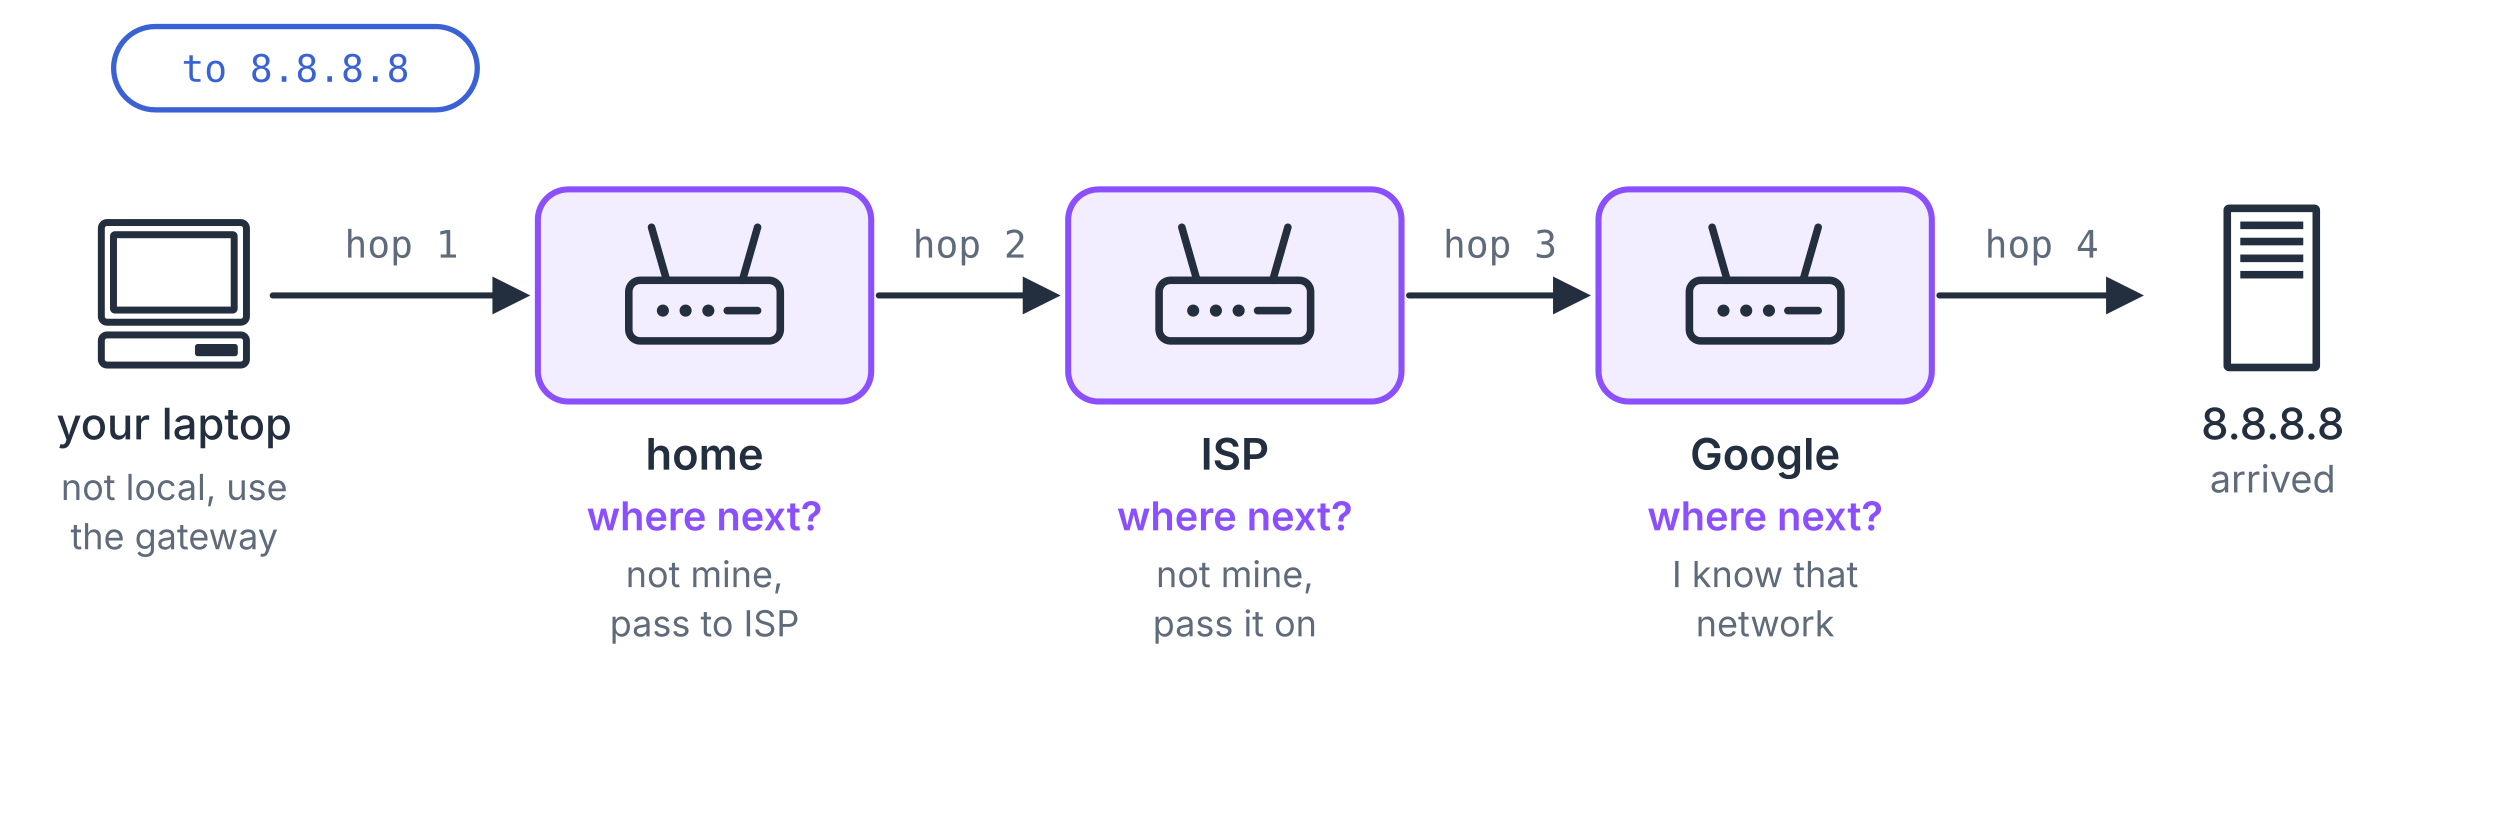
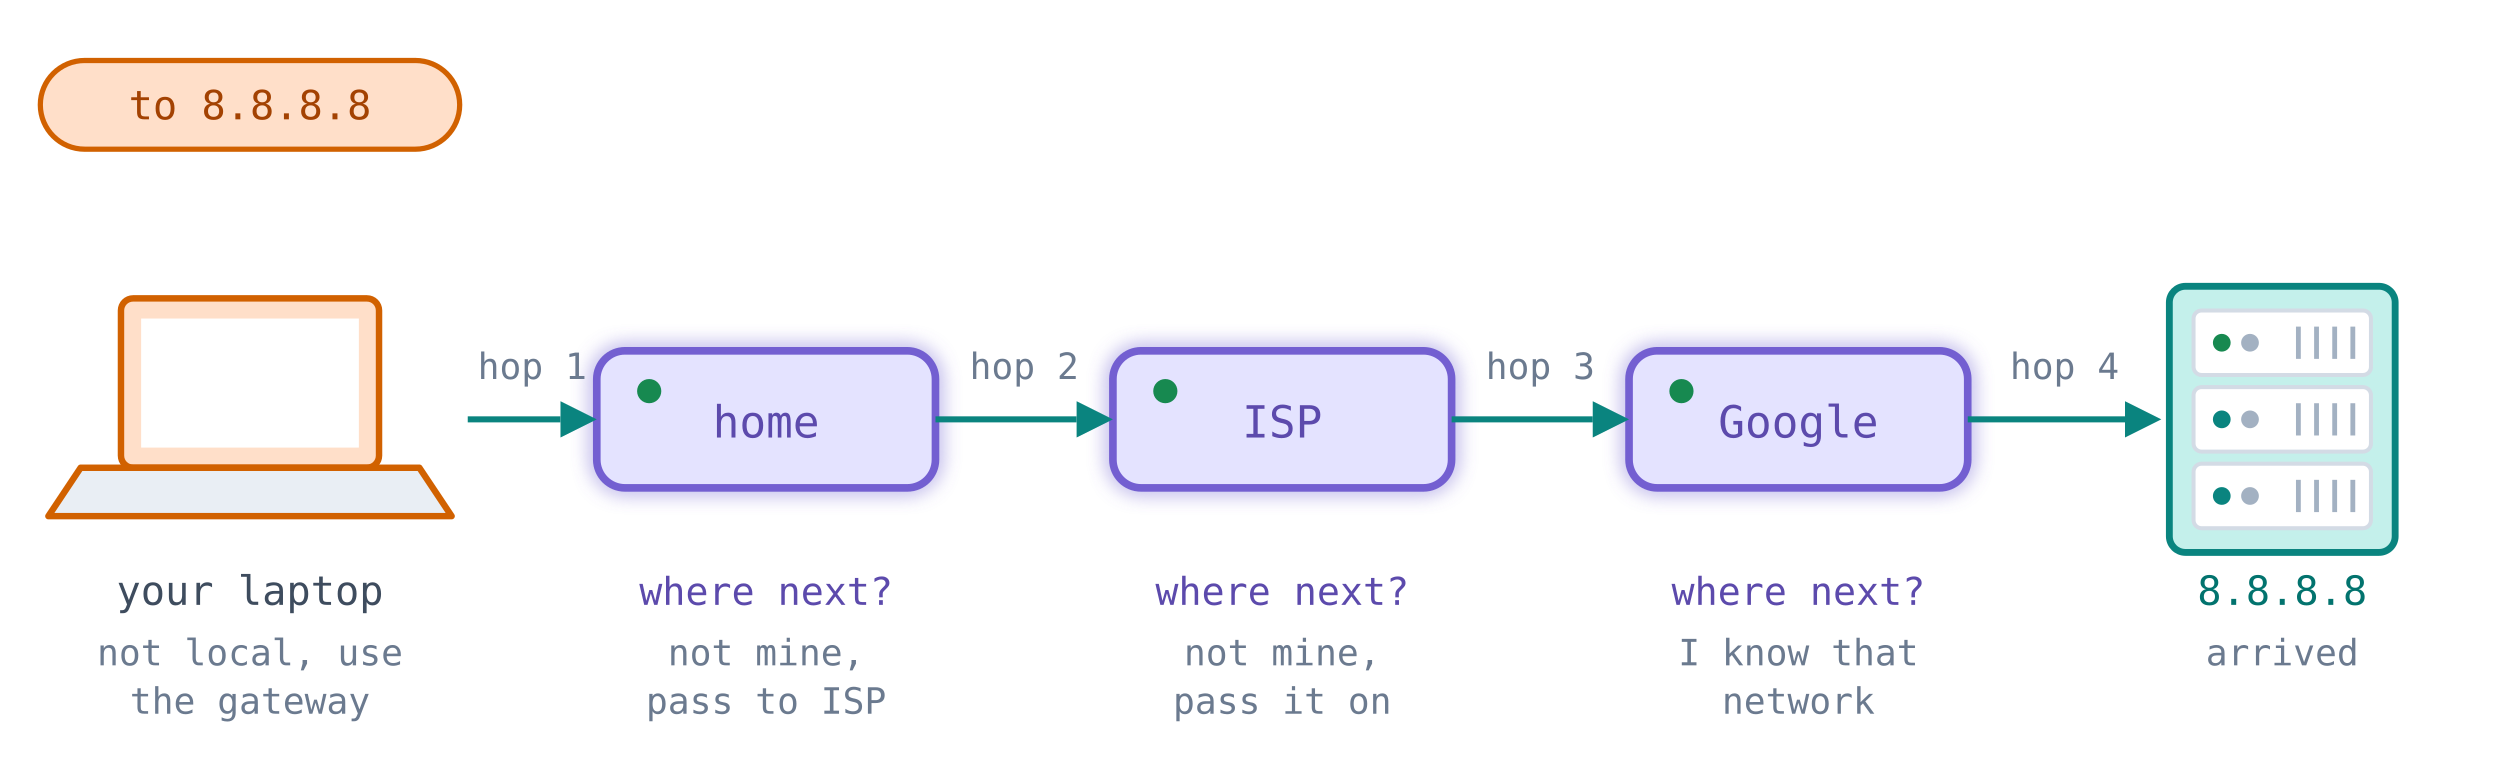
- <svg xmlns="http://www.w3.org/2000/svg" class="dg" viewBox="0 0 660 220">
-   <style>.dg text{font-family:Inter,'Amazon Ember',Arial,Helvetica,sans-serif}.dg .mono{font-family:'JetBrains Mono',ui-monospace,Menlo,Consolas,monospace}.dg .f-ink{fill:var(--dg-ink,#232F3E)}.dg .s-ink{stroke:var(--dg-ink,#232F3E)}.dg .f-sub{fill:var(--dg-sub,#5F6B7A)}.dg .s-sub{stroke:var(--dg-sub,#5F6B7A)}.dg .f-faint{fill:var(--dg-faint,#A7B1BE)}.dg .s-faint{stroke:var(--dg-faint,#A7B1BE)}.dg .f-line{fill:var(--dg-line,#232F3E)}.dg .s-line{stroke:var(--dg-line,#232F3E)}.dg .f-surface{fill:var(--dg-surface,#F4F6F8)}.dg .s-surface{stroke:var(--dg-surface,#F4F6F8)}.dg .f-panel{fill:var(--dg-panel,#FFFFFF)}.dg .s-panel{stroke:var(--dg-panel,#FFFFFF)}.dg .f-net{fill:var(--dg-net,#8C4FFF)}.dg .s-net{stroke:var(--dg-net,#8C4FFF)}.dg .f-cmp{fill:var(--dg-cmp,#ED7100)}.dg .s-cmp{stroke:var(--dg-cmp,#ED7100)}.dg .f-pub{fill:var(--dg-pub,#7AA116)}.dg .s-pub{stroke:var(--dg-pub,#7AA116)}.dg .f-priv{fill:var(--dg-priv,#00A4A6)}.dg .s-priv{stroke:var(--dg-priv,#00A4A6)}.dg .f-sec{fill:var(--dg-sec,#DD344C)}.dg .s-sec{stroke:var(--dg-sec,#DD344C)}.dg .f-db{fill:var(--dg-db,#C925D1)}.dg .s-db{stroke:var(--dg-db,#C925D1)}.dg .f-you{fill:var(--dg-you,#3B62D4)}.dg .s-you{stroke:var(--dg-you,#3B62D4)}.dg .f-ok{fill:var(--dg-ok,#037F0C)}.dg .s-ok{stroke:var(--dg-ok,#037F0C)}.dg .f-bad{fill:var(--dg-bad,#D91515)}.dg .s-bad{stroke:var(--dg-bad,#D91515)}.dg .f-pubtint{fill:var(--dg-pubtint,#F2F6E8)}.dg .s-pubtint{stroke:var(--dg-pubtint,#F2F6E8)}.dg .f-privtint{fill:var(--dg-privtint,#E6F6F7)}.dg .s-privtint{stroke:var(--dg-privtint,#E6F6F7)}.dg .f-youtint{fill:var(--dg-youtint,#EEF2FC)}.dg .s-youtint{stroke:var(--dg-youtint,#EEF2FC)}.dg .f-nettint{fill:var(--dg-nettint,#F3EEFF)}.dg .s-nettint{stroke:var(--dg-nettint,#F3EEFF)}.dg .f-badtint{fill:var(--dg-badtint,#FDECEC)}.dg .s-badtint{stroke:var(--dg-badtint,#FDECEC)}</style>
-   <rect x="30.0" y="7" width="96" height="22" rx="11" class="s-you f-panel" stroke-width="1.4" />
-   <text x="78" y="21.6" class="f-you mono" font-size="10" font-weight="500" text-anchor="middle">to 8.8.8.8</text>
-   <g transform="translate(24.00 56.00) scale(0.9167)">
-     <path class="f-ink" fill-rule="evenodd" d="M42.299 38.773v1.923a.793.793 0 0 1-.793.794H30.762a.794.794 0 0 1-.794-.794v-1.923c0-.438.355-.793.794-.793h10.744c.439 0 .793.355.793.793m1.498 3.626a.646.646 0 0 1-.644.645H4.645A.646.646 0 0 1 4 42.399v-5.388c0-.355.289-.644.645-.644h38.508c.355 0 .644.289.644.644zm-.644-8.032H4.645A2.65 2.65 0 0 0 2 37.011v5.388a2.65 2.65 0 0 0 2.645 2.645h38.508a2.65 2.65 0 0 0 2.644-2.645v-5.388a2.647 2.647 0 0 0-2.644-2.644M7.501 27.21h32.763V7.502H7.501zM40.842 5.502H6.924c-.784 0-1.423.637-1.423 1.421v20.865c0 .784.639 1.422 1.423 1.422h33.918c.784 0 1.422-.638 1.422-1.422V6.923c0-.784-.638-1.421-1.422-1.421m2.955 24.565a.645.645 0 0 1-.644.644H4.645A.645.645 0 0 1 4 30.067V4.644C4 4.289 4.289 4 4.645 4h38.508c.355 0 .644.289.644.644zM43.153 2H4.645A2.65 2.65 0 0 0 2 4.644v25.423a2.65 2.65 0 0 0 2.645 2.644h38.508a2.647 2.647 0 0 0 2.644-2.644V4.644A2.647 2.647 0 0 0 43.153 2" />
+ <svg xmlns="http://www.w3.org/2000/svg" class="dg legacy" viewBox="0 0 620 192">
+   <style>.dg text{font-family:Inter,'Amazon Ember',Arial,Helvetica,sans-serif}.dg .mono{font-family:'JetBrains Mono',ui-monospace,Menlo,Consolas,monospace}.dg .f-ink{fill:var(--dg-ink,#1F2A37)}.dg .s-ink{stroke:var(--dg-ink,#1F2A37)}.dg .f-ink2{fill:var(--dg-ink2,#3E4C5E)}.dg .s-ink2{stroke:var(--dg-ink2,#3E4C5E)}.dg .f-sub{fill:var(--dg-sub,#5F6B7A)}.dg .s-sub{stroke:var(--dg-sub,#5F6B7A)}.dg .f-mute{fill:var(--dg-mute,#6B7A8F)}.dg .s-mute{stroke:var(--dg-mute,#6B7A8F)}.dg .f-faint{fill:var(--dg-faint,#A7B1BE)}.dg .s-faint{stroke:var(--dg-faint,#A7B1BE)}.dg .f-line{fill:var(--dg-line,#475569)}.dg .s-line{stroke:var(--dg-line,#475569)}.dg .f-edge{fill:var(--dg-edge,#A3B1C2)}.dg .s-edge{stroke:var(--dg-edge,#A3B1C2)}.dg .f-edge2{fill:var(--dg-edge2,#D3DBE5)}.dg .s-edge2{stroke:var(--dg-edge2,#D3DBE5)}.dg .f-surface{fill:var(--dg-surface,#F5F7FA)}.dg .s-surface{stroke:var(--dg-surface,#F5F7FA)}.dg .f-panel{fill:var(--dg-panel,#FFFFFF)}.dg .s-panel{stroke:var(--dg-panel,#FFFFFF)}.dg .f-well{fill:var(--dg-well,#FFFFFF)}.dg .s-well{stroke:var(--dg-well,#FFFFFF)}.dg .f-body{fill:var(--dg-body,#F5F8FB)}.dg .s-body{stroke:var(--dg-body,#F5F8FB)}.dg .f-bodytop{fill:var(--dg-bodytop,#E9EEF4)}.dg .s-bodytop{stroke:var(--dg-bodytop,#E9EEF4)}.dg .f-bodyside{fill:var(--dg-bodyside,#DCE3EB)}.dg .s-bodyside{stroke:var(--dg-bodyside,#DCE3EB)}.dg .f-net{fill:var(--dg-net,#735ED1)}.dg .s-net{stroke:var(--dg-net,#735ED1)}.dg .f-cmp{fill:var(--dg-cmp,#D16100)}.dg .s-cmp{stroke:var(--dg-cmp,#D16100)}.dg .f-priv{fill:var(--dg-priv,#0A847F)}.dg .s-priv{stroke:var(--dg-priv,#0A847F)}.dg .f-pub{fill:var(--dg-pub,#51850E)}.dg .s-pub{stroke:var(--dg-pub,#51850E)}.dg .f-sec{fill:var(--dg-sec,#C43E45)}.dg .s-sec{stroke:var(--dg-sec,#C43E45)}.dg .f-db{fill:var(--dg-db,#A14DA7)}.dg .s-db{stroke:var(--dg-db,#A14DA7)}.dg .f-you{fill:var(--dg-you,#396ED6)}.dg .s-you{stroke:var(--dg-you,#396ED6)}.dg .f-ok{fill:var(--dg-ok,#178950)}.dg .s-ok{stroke:var(--dg-ok,#178950)}.dg .f-bad{fill:var(--dg-bad,#C03D69)}.dg .s-bad{stroke:var(--dg-bad,#C03D69)}.dg .f-nettint{fill:var(--dg-nettint,#E4E3FF)}.dg .s-nettint{stroke:var(--dg-nettint,#E4E3FF)}.dg .f-cmptint{fill:var(--dg-cmptint,#FFDFC9)}.dg .s-cmptint{stroke:var(--dg-cmptint,#FFDFC9)}.dg .f-privtint{fill:var(--dg-privtint,#C4F0EB)}.dg .s-privtint{stroke:var(--dg-privtint,#C4F0EB)}.dg .f-pubtint{fill:var(--dg-pubtint,#D9EFC5)}.dg .s-pubtint{stroke:var(--dg-pubtint,#D9EFC5)}.dg .f-sectint{fill:var(--dg-sectint,#FFDDDB)}.dg .s-sectint{stroke:var(--dg-sectint,#FFDDDB)}.dg .f-dbtint{fill:var(--dg-dbtint,#FCD9FD)}.dg .s-dbtint{stroke:var(--dg-dbtint,#FCD9FD)}.dg .f-youtint{fill:var(--dg-youtint,#DAE7FE)}.dg .s-youtint{stroke:var(--dg-youtint,#DAE7FE)}.dg .f-oktint{fill:var(--dg-oktint,#CDF0D7)}.dg .s-oktint{stroke:var(--dg-oktint,#CDF0D7)}.dg .f-pubarea{fill:var(--dg-pubarea,#EAF8E0)}.dg .s-pubarea{stroke:var(--dg-pubarea,#EAF8E0)}.dg .f-privarea{fill:var(--dg-privarea,#DBF7F4)}.dg .s-privarea{stroke:var(--dg-privarea,#DBF7F4)}.dg .f-badtint{fill:var(--dg-badtint,#FFDCE3)}.dg .s-badtint{stroke:var(--dg-badtint,#FFDCE3)}.dg .f-netcard{fill:var(--dg-netcard,#E4E3FF)}.dg .s-netcard{stroke:var(--dg-netcard,#E4E3FF)}.dg .f-netcardb{fill:var(--dg-netcardb,#E4E3FF)}.dg .s-netcardb{stroke:var(--dg-netcardb,#E4E3FF)}.dg .f-cmpcard{fill:var(--dg-cmpcard,#FFDFC9)}.dg .s-cmpcard{stroke:var(--dg-cmpcard,#FFDFC9)}.dg .f-cmpcardb{fill:var(--dg-cmpcardb,#FFDFC9)}.dg .s-cmpcardb{stroke:var(--dg-cmpcardb,#FFDFC9)}.dg .f-privcard{fill:var(--dg-privcard,#C4F0EB)}.dg .s-privcard{stroke:var(--dg-privcard,#C4F0EB)}.dg .f-privcardb{fill:var(--dg-privcardb,#C4F0EB)}.dg .s-privcardb{stroke:var(--dg-privcardb,#C4F0EB)}.dg .f-pubcard{fill:var(--dg-pubcard,#D9EFC5)}.dg .s-pubcard{stroke:var(--dg-pubcard,#D9EFC5)}.dg .f-pubcardb{fill:var(--dg-pubcardb,#D9EFC5)}.dg .s-pubcardb{stroke:var(--dg-pubcardb,#D9EFC5)}.dg .f-seccard{fill:var(--dg-seccard,#FFDDDB)}.dg .s-seccard{stroke:var(--dg-seccard,#FFDDDB)}.dg .f-seccardb{fill:var(--dg-seccardb,#FFDDDB)}.dg .s-seccardb{stroke:var(--dg-seccardb,#FFDDDB)}.dg .f-dbcard{fill:var(--dg-dbcard,#FCD9FD)}.dg .s-dbcard{stroke:var(--dg-dbcard,#FCD9FD)}.dg .f-dbcardb{fill:var(--dg-dbcardb,#FCD9FD)}.dg .s-dbcardb{stroke:var(--dg-dbcardb,#FCD9FD)}.dg .f-youcard{fill:var(--dg-youcard,#DAE7FE)}.dg .s-youcard{stroke:var(--dg-youcard,#DAE7FE)}.dg .f-youcardb{fill:var(--dg-youcardb,#DAE7FE)}.dg .s-youcardb{stroke:var(--dg-youcardb,#DAE7FE)}.dg .f-okcard{fill:var(--dg-okcard,#CDF0D7)}.dg .s-okcard{stroke:var(--dg-okcard,#CDF0D7)}.dg .f-okcardb{fill:var(--dg-okcardb,#CDF0D7)}.dg .s-okcardb{stroke:var(--dg-okcardb,#CDF0D7)}.dg .f-badcard{fill:var(--dg-badcard,#FFDCE3)}.dg .s-badcard{stroke:var(--dg-badcard,#FFDCE3)}.dg .f-badcardb{fill:var(--dg-badcardb,#FFDCE3)}.dg .s-badcardb{stroke:var(--dg-badcardb,#FFDCE3)}.dg text.f-net{fill:var(--dg-net-text,#5C4AAC)}.dg text.f-cmp{fill:var(--dg-cmp-text,#A34202)}.dg text.f-priv{fill:var(--dg-priv-text,#02736E)}.dg text.f-pub{fill:var(--dg-pub-text,#456B02)}.dg text.f-sec{fill:var(--dg-sec-text,#A12F35)}.dg text.f-db{fill:var(--dg-db-text,#86398B)}.dg text.f-you{fill:var(--dg-you-text,#2B58B1)}.dg text.f-ok{fill:var(--dg-ok-text,#02703F)}.dg text.f-bad{fill:var(--dg-bad-text,#9E2D54)}.dg.legacy text{font-family:'JetBrains Mono',ui-monospace,SFMono-Regular,'DejaVu Sans Mono',Menlo,Consolas,monospace}</style>
+   <defs>
+     <filter id="hop-by-hop-g1" x="-40%" y="-40%" width="180%" height="180%">
+       <feGaussianBlur stdDeviation="2.4" result="b" />
+       <feMerge>
+         <feMergeNode in="b" />
+         <feMergeNode in="SourceGraphic" />
+       </feMerge>
+     </filter>
+   </defs>
+   <rect x="10.0" y="15" width="104" height="22" rx="11" stroke-width="1.3" style="fill:var(--dg-cmpcard,#FFDFC9);stroke:var(--dg-cmp,#D16100)" />
+   <text x="62" y="29.6" font-family="JetBrains Mono" font-size="10" text-anchor="middle" style="fill:var(--dg-cmp-text,#A34202)">to 8.8.8.8</text>
+   <rect class="r-dev" x="30" y="74" width="64" height="42" rx="3" stroke-width="1.6" style="fill:var(--dg-cmpcardb,#FFDFC9);stroke:var(--dg-cmp,#D16100)" />
+   <rect class="r-dev" x="35" y="79" width="54" height="32" style="fill:var(--dg-well,#FFFFFF)" />
+   <path class="r-dev" d="M20 116 L104 116 L112 128 L12 128 Z" stroke-width="1.6" stroke-linejoin="round" style="fill:var(--dg-bodytop,#E9EEF4);stroke:var(--dg-cmp,#D16100)" />
+   <text x="62" y="150" font-family="JetBrains Mono" font-size="10" text-anchor="middle" style="fill:var(--dg-ink2,#3E4C5E)">your laptop</text>
+   <text x="62" y="165" font-family="JetBrains Mono" font-size="9" text-anchor="middle" style="fill:var(--dg-mute,#6B7A8F)">not local, use</text>
+   <text x="62" y="177" font-family="JetBrains Mono" font-size="9" text-anchor="middle" style="fill:var(--dg-mute,#6B7A8F)">the gateway</text>
+   <g filter="url(#hop-by-hop-g1)">
+     <rect x="148.0" y="87.0" width="84" height="34" rx="7" stroke-width="1.9" style="fill:var(--dg-netcardb,#E4E3FF);stroke:var(--dg-net,#735ED1)" />
  </g>
-   <text x="46" y="116" class="f-ink" font-size="11.5" font-weight="500" text-anchor="middle">your laptop</text>
-   <text x="46" y="132" class="f-sub" font-size="9.5" font-weight="400" text-anchor="middle">not local, use</text>
-   <text x="46" y="145" class="f-sub" font-size="9.5" font-weight="400" text-anchor="middle">the gateway</text>
-   <path d="M72 78 L134.0 78.0" class="s-line" fill="none" stroke-width="1.6" stroke-linejoin="round" stroke-linecap="round" />
-   <polygon points="140.0,78.0 130.0,73.0 130.0,83.0" class="f-line" />
-   <text x="106.0" y="68" class="f-sub mono" font-size="10" font-weight="400" text-anchor="middle">hop 1</text>
-   <rect x="142" y="50" width="88" height="56" rx="8" class="s-net f-nettint" stroke-width="1.6" />
-   <rect x="166" y="74" width="40" height="16" rx="3" class="s-ink" fill="none" stroke-width="2" />
-   <path d="M176 74 L172 60 M196 74 L200 60" class="s-ink" fill="none" stroke-width="2" stroke-linejoin="round" stroke-linecap="round" />
-   <circle cx="175" cy="82" r="1.6" class="f-ink" />
-   <circle cx="181" cy="82" r="1.6" class="f-ink" />
-   <circle cx="187" cy="82" r="1.6" class="f-ink" />
-   <path d="M192 82 L200 82" class="s-ink" fill="none" stroke-width="2" stroke-linejoin="round" stroke-linecap="round" />
-   <text x="186" y="124" class="f-ink" font-size="11.5" font-weight="600" text-anchor="middle">home</text>
-   <text x="186" y="140" class="f-net" font-size="10.5" font-weight="600" text-anchor="middle">where next?</text>
-   <text x="186" y="155" class="f-sub" font-size="9.5" font-weight="400" text-anchor="middle">not mine,</text>
-   <text x="186" y="168" class="f-sub" font-size="9.5" font-weight="400" text-anchor="middle">pass to ISP</text>
-   <path d="M232 78 L274.0 78.0" class="s-line" fill="none" stroke-width="1.6" stroke-linejoin="round" stroke-linecap="round" />
-   <polygon points="280.0,78.0 270.0,73.0 270.0,83.0" class="f-line" />
-   <text x="256.0" y="68" class="f-sub mono" font-size="10" font-weight="400" text-anchor="middle">hop 2</text>
-   <rect x="282" y="50" width="88" height="56" rx="8" class="s-net f-nettint" stroke-width="1.6" />
-   <rect x="306" y="74" width="40" height="16" rx="3" class="s-ink" fill="none" stroke-width="2" />
-   <path d="M316 74 L312 60 M336 74 L340 60" class="s-ink" fill="none" stroke-width="2" stroke-linejoin="round" stroke-linecap="round" />
-   <circle cx="315" cy="82" r="1.6" class="f-ink" />
-   <circle cx="321" cy="82" r="1.6" class="f-ink" />
-   <circle cx="327" cy="82" r="1.6" class="f-ink" />
-   <path d="M332 82 L340 82" class="s-ink" fill="none" stroke-width="2" stroke-linejoin="round" stroke-linecap="round" />
-   <text x="326" y="124" class="f-ink" font-size="11.5" font-weight="600" text-anchor="middle">ISP</text>
-   <text x="326" y="140" class="f-net" font-size="10.5" font-weight="600" text-anchor="middle">where next?</text>
-   <text x="326" y="155" class="f-sub" font-size="9.5" font-weight="400" text-anchor="middle">not mine,</text>
-   <text x="326" y="168" class="f-sub" font-size="9.5" font-weight="400" text-anchor="middle">pass it on</text>
-   <path d="M372 78 L414.0 78.0" class="s-line" fill="none" stroke-width="1.6" stroke-linejoin="round" stroke-linecap="round" />
-   <polygon points="420.0,78.0 410.0,73.0 410.0,83.0" class="f-line" />
-   <text x="396.0" y="68" class="f-sub mono" font-size="10" font-weight="400" text-anchor="middle">hop 3</text>
-   <rect x="422" y="50" width="88" height="56" rx="8" class="s-net f-nettint" stroke-width="1.6" />
-   <rect x="446" y="74" width="40" height="16" rx="3" class="s-ink" fill="none" stroke-width="2" />
-   <path d="M456 74 L452 60 M476 74 L480 60" class="s-ink" fill="none" stroke-width="2" stroke-linejoin="round" stroke-linecap="round" />
-   <circle cx="455" cy="82" r="1.6" class="f-ink" />
-   <circle cx="461" cy="82" r="1.6" class="f-ink" />
-   <circle cx="467" cy="82" r="1.6" class="f-ink" />
-   <path d="M472 82 L480 82" class="s-ink" fill="none" stroke-width="2" stroke-linejoin="round" stroke-linecap="round" />
-   <text x="466" y="124" class="f-ink" font-size="11.5" font-weight="600" text-anchor="middle">Google</text>
-   <text x="466" y="140" class="f-net" font-size="10.5" font-weight="600" text-anchor="middle">where next?</text>
-   <text x="466" y="155" class="f-sub" font-size="9.5" font-weight="400" text-anchor="middle">I know that</text>
-   <text x="466" y="168" class="f-sub" font-size="9.5" font-weight="400" text-anchor="middle">network</text>
-   <path d="M512 78 L560.0 78.0" class="s-line" fill="none" stroke-width="1.6" stroke-linejoin="round" stroke-linecap="round" />
-   <polygon points="566.0,78.0 556.0,73.0 556.0,83.0" class="f-line" />
-   <text x="539.0" y="68" class="f-sub mono" font-size="10" font-weight="400" text-anchor="middle">hop 4</text>
-   <g transform="translate(576.00 52.00) scale(1)">
-     <path class="f-ink" fill-rule="evenodd" d="M15.437 21.52h16.627v-2H15.437zm0-4.324h16.627v-2H15.437zm0-4.434h16.627v-2H15.437zm0-4.268h16.627v-2H15.437zM13 44.013h21.499V4H13zM35.032 2H12.468A1.47 1.47 0 0 0 11 3.469v41.076c0 .81.659 1.468 1.468 1.468h22.564c.809 0 1.467-.658 1.467-1.468V3.469A1.47 1.47 0 0 0 35.032 2" />
+   <circle cx="161.0" cy="97.0" r="3" style="fill:var(--dg-ok,#178950)" />
+   <text x="190" y="108.5" font-family="JetBrains Mono" font-size="11" text-anchor="middle" style="fill:var(--dg-net-text,#5C4AAC)">home</text>
+   <text x="190" y="150" font-family="JetBrains Mono" font-size="9.5" text-anchor="middle" style="fill:var(--dg-net-text,#5C4AAC)">where next?</text>
+   <text x="190" y="165" font-family="JetBrains Mono" font-size="9" text-anchor="middle" style="fill:var(--dg-mute,#6B7A8F)">not mine,</text>
+   <text x="190" y="177" font-family="JetBrains Mono" font-size="9" text-anchor="middle" style="fill:var(--dg-mute,#6B7A8F)">pass to ISP</text>
+   <g filter="url(#hop-by-hop-g1)">
+     <rect x="276.0" y="87.0" width="84" height="34" rx="7" stroke-width="1.9" style="fill:var(--dg-netcardb,#E4E3FF);stroke:var(--dg-net,#735ED1)" />
  </g>
-   <text x="600" y="116" class="f-ink" font-size="11.5" font-weight="500" text-anchor="middle">8.8.8.8</text>
-   <text x="600" y="130" class="f-sub" font-size="10" font-weight="400" text-anchor="middle">arrived</text>
+   <circle cx="289.0" cy="97.0" r="3" style="fill:var(--dg-ok,#178950)" />
+   <text x="318" y="108.5" font-family="JetBrains Mono" font-size="11" text-anchor="middle" style="fill:var(--dg-net-text,#5C4AAC)">ISP</text>
+   <text x="318" y="150" font-family="JetBrains Mono" font-size="9.5" text-anchor="middle" style="fill:var(--dg-net-text,#5C4AAC)">where next?</text>
+   <text x="318" y="165" font-family="JetBrains Mono" font-size="9" text-anchor="middle" style="fill:var(--dg-mute,#6B7A8F)">not mine,</text>
+   <text x="318" y="177" font-family="JetBrains Mono" font-size="9" text-anchor="middle" style="fill:var(--dg-mute,#6B7A8F)">pass it on</text>
+   <g filter="url(#hop-by-hop-g1)">
+     <rect x="404.0" y="87.0" width="84" height="34" rx="7" stroke-width="1.9" style="fill:var(--dg-netcardb,#E4E3FF);stroke:var(--dg-net,#735ED1)" />
+   </g>
+   <circle cx="417.0" cy="97.0" r="3" style="fill:var(--dg-ok,#178950)" />
+   <text x="446" y="108.5" font-family="JetBrains Mono" font-size="11" text-anchor="middle" style="fill:var(--dg-net-text,#5C4AAC)">Google</text>
+   <text x="446" y="150" font-family="JetBrains Mono" font-size="9.5" text-anchor="middle" style="fill:var(--dg-net-text,#5C4AAC)">where next?</text>
+   <text x="446" y="165" font-family="JetBrains Mono" font-size="9" text-anchor="middle" style="fill:var(--dg-mute,#6B7A8F)">I know that</text>
+   <text x="446" y="177" font-family="JetBrains Mono" font-size="9" text-anchor="middle" style="fill:var(--dg-mute,#6B7A8F)">network</text>
+   <rect class="r-srv" x="538" y="71" width="56" height="66" rx="4" stroke-width="1.7" style="fill:var(--dg-privcardb,#C4F0EB);stroke:var(--dg-priv,#0A847F)" />
+   <rect class="r-srv" x="544" y="77" width="44" height="16" rx="2" stroke-width="1" style="fill:var(--dg-well,#FFFFFF);stroke:var(--dg-edge2,#D3DBE5)" />
+   <circle class="r-srv" cx="551" cy="85" r="2.2" style="fill:var(--dg-ok,#178950)" />
+   <circle class="r-srv" cx="558" cy="85" r="2.2" style="fill:var(--dg-edge,#A3B1C2)" />
+   <line class="r-srv" x1="570.0" y1="81" x2="570.0" y2="89" stroke-width="1.2" style="stroke:var(--dg-edge,#A3B1C2)" />
+   <line class="r-srv" x1="574.5" y1="81" x2="574.5" y2="89" stroke-width="1.2" style="stroke:var(--dg-edge,#A3B1C2)" />
+   <line class="r-srv" x1="579.0" y1="81" x2="579.0" y2="89" stroke-width="1.2" style="stroke:var(--dg-edge,#A3B1C2)" />
+   <line class="r-srv" x1="583.5" y1="81" x2="583.5" y2="89" stroke-width="1.2" style="stroke:var(--dg-edge,#A3B1C2)" />
+   <rect class="r-srv" x="544" y="96" width="44" height="16" rx="2" stroke-width="1" style="fill:var(--dg-well,#FFFFFF);stroke:var(--dg-edge2,#D3DBE5)" />
+   <circle class="r-srv" cx="551" cy="104" r="2.2" style="fill:var(--dg-priv,#0A847F)" />
+   <circle class="r-srv" cx="558" cy="104" r="2.2" style="fill:var(--dg-edge,#A3B1C2)" />
+   <line class="r-srv" x1="570.0" y1="100" x2="570.0" y2="108" stroke-width="1.2" style="stroke:var(--dg-edge,#A3B1C2)" />
+   <line class="r-srv" x1="574.5" y1="100" x2="574.5" y2="108" stroke-width="1.2" style="stroke:var(--dg-edge,#A3B1C2)" />
+   <line class="r-srv" x1="579.0" y1="100" x2="579.0" y2="108" stroke-width="1.2" style="stroke:var(--dg-edge,#A3B1C2)" />
+   <line class="r-srv" x1="583.5" y1="100" x2="583.5" y2="108" stroke-width="1.2" style="stroke:var(--dg-edge,#A3B1C2)" />
+   <rect class="r-srv" x="544" y="115" width="44" height="16" rx="2" stroke-width="1" style="fill:var(--dg-well,#FFFFFF);stroke:var(--dg-edge2,#D3DBE5)" />
+   <circle class="r-srv" cx="551" cy="123" r="2.2" style="fill:var(--dg-priv,#0A847F)" />
+   <circle class="r-srv" cx="558" cy="123" r="2.2" style="fill:var(--dg-edge,#A3B1C2)" />
+   <line class="r-srv" x1="570.0" y1="119" x2="570.0" y2="127" stroke-width="1.2" style="stroke:var(--dg-edge,#A3B1C2)" />
+   <line class="r-srv" x1="574.5" y1="119" x2="574.5" y2="127" stroke-width="1.2" style="stroke:var(--dg-edge,#A3B1C2)" />
+   <line class="r-srv" x1="579.0" y1="119" x2="579.0" y2="127" stroke-width="1.2" style="stroke:var(--dg-edge,#A3B1C2)" />
+   <line class="r-srv" x1="583.5" y1="119" x2="583.5" y2="127" stroke-width="1.2" style="stroke:var(--dg-edge,#A3B1C2)" />
+   <text x="566" y="150" font-family="JetBrains Mono" font-size="10" text-anchor="middle" style="fill:var(--dg-priv-text,#02736E)">8.8.8.8</text>
+   <text x="566" y="165" font-family="JetBrains Mono" font-size="9" text-anchor="middle" style="fill:var(--dg-mute,#6B7A8F)">arrived</text>
+   <line x1="116" y1="104" x2="139.0" y2="104.0" stroke-width="1.5" style="stroke:var(--dg-priv,#0A847F)" />
+   <polygon points="148.0,104.0 139.0,108.5 139.0,99.5" style="fill:var(--dg-priv,#0A847F)" />
+   <text x="132.0" y="94" font-family="JetBrains Mono" font-size="9" text-anchor="middle" style="fill:var(--dg-mute,#6B7A8F)">hop 1</text>
+   <line x1="232" y1="104" x2="267.0" y2="104.0" stroke-width="1.5" style="stroke:var(--dg-priv,#0A847F)" />
+   <polygon points="276.0,104.0 267.0,108.5 267.0,99.5" style="fill:var(--dg-priv,#0A847F)" />
+   <text x="254.0" y="94" font-family="JetBrains Mono" font-size="9" text-anchor="middle" style="fill:var(--dg-mute,#6B7A8F)">hop 2</text>
+   <line x1="360" y1="104" x2="395.0" y2="104.0" stroke-width="1.5" style="stroke:var(--dg-priv,#0A847F)" />
+   <polygon points="404.0,104.0 395.0,108.5 395.0,99.5" style="fill:var(--dg-priv,#0A847F)" />
+   <text x="382.0" y="94" font-family="JetBrains Mono" font-size="9" text-anchor="middle" style="fill:var(--dg-mute,#6B7A8F)">hop 3</text>
+   <line x1="488" y1="104" x2="527.0" y2="104.0" stroke-width="1.5" style="stroke:var(--dg-priv,#0A847F)" />
+   <polygon points="536.0,104.0 527.0,108.5 527.0,99.5" style="fill:var(--dg-priv,#0A847F)" />
+   <text x="512.0" y="94" font-family="JetBrains Mono" font-size="9" text-anchor="middle" style="fill:var(--dg-mute,#6B7A8F)">hop 4</text>
</svg>
